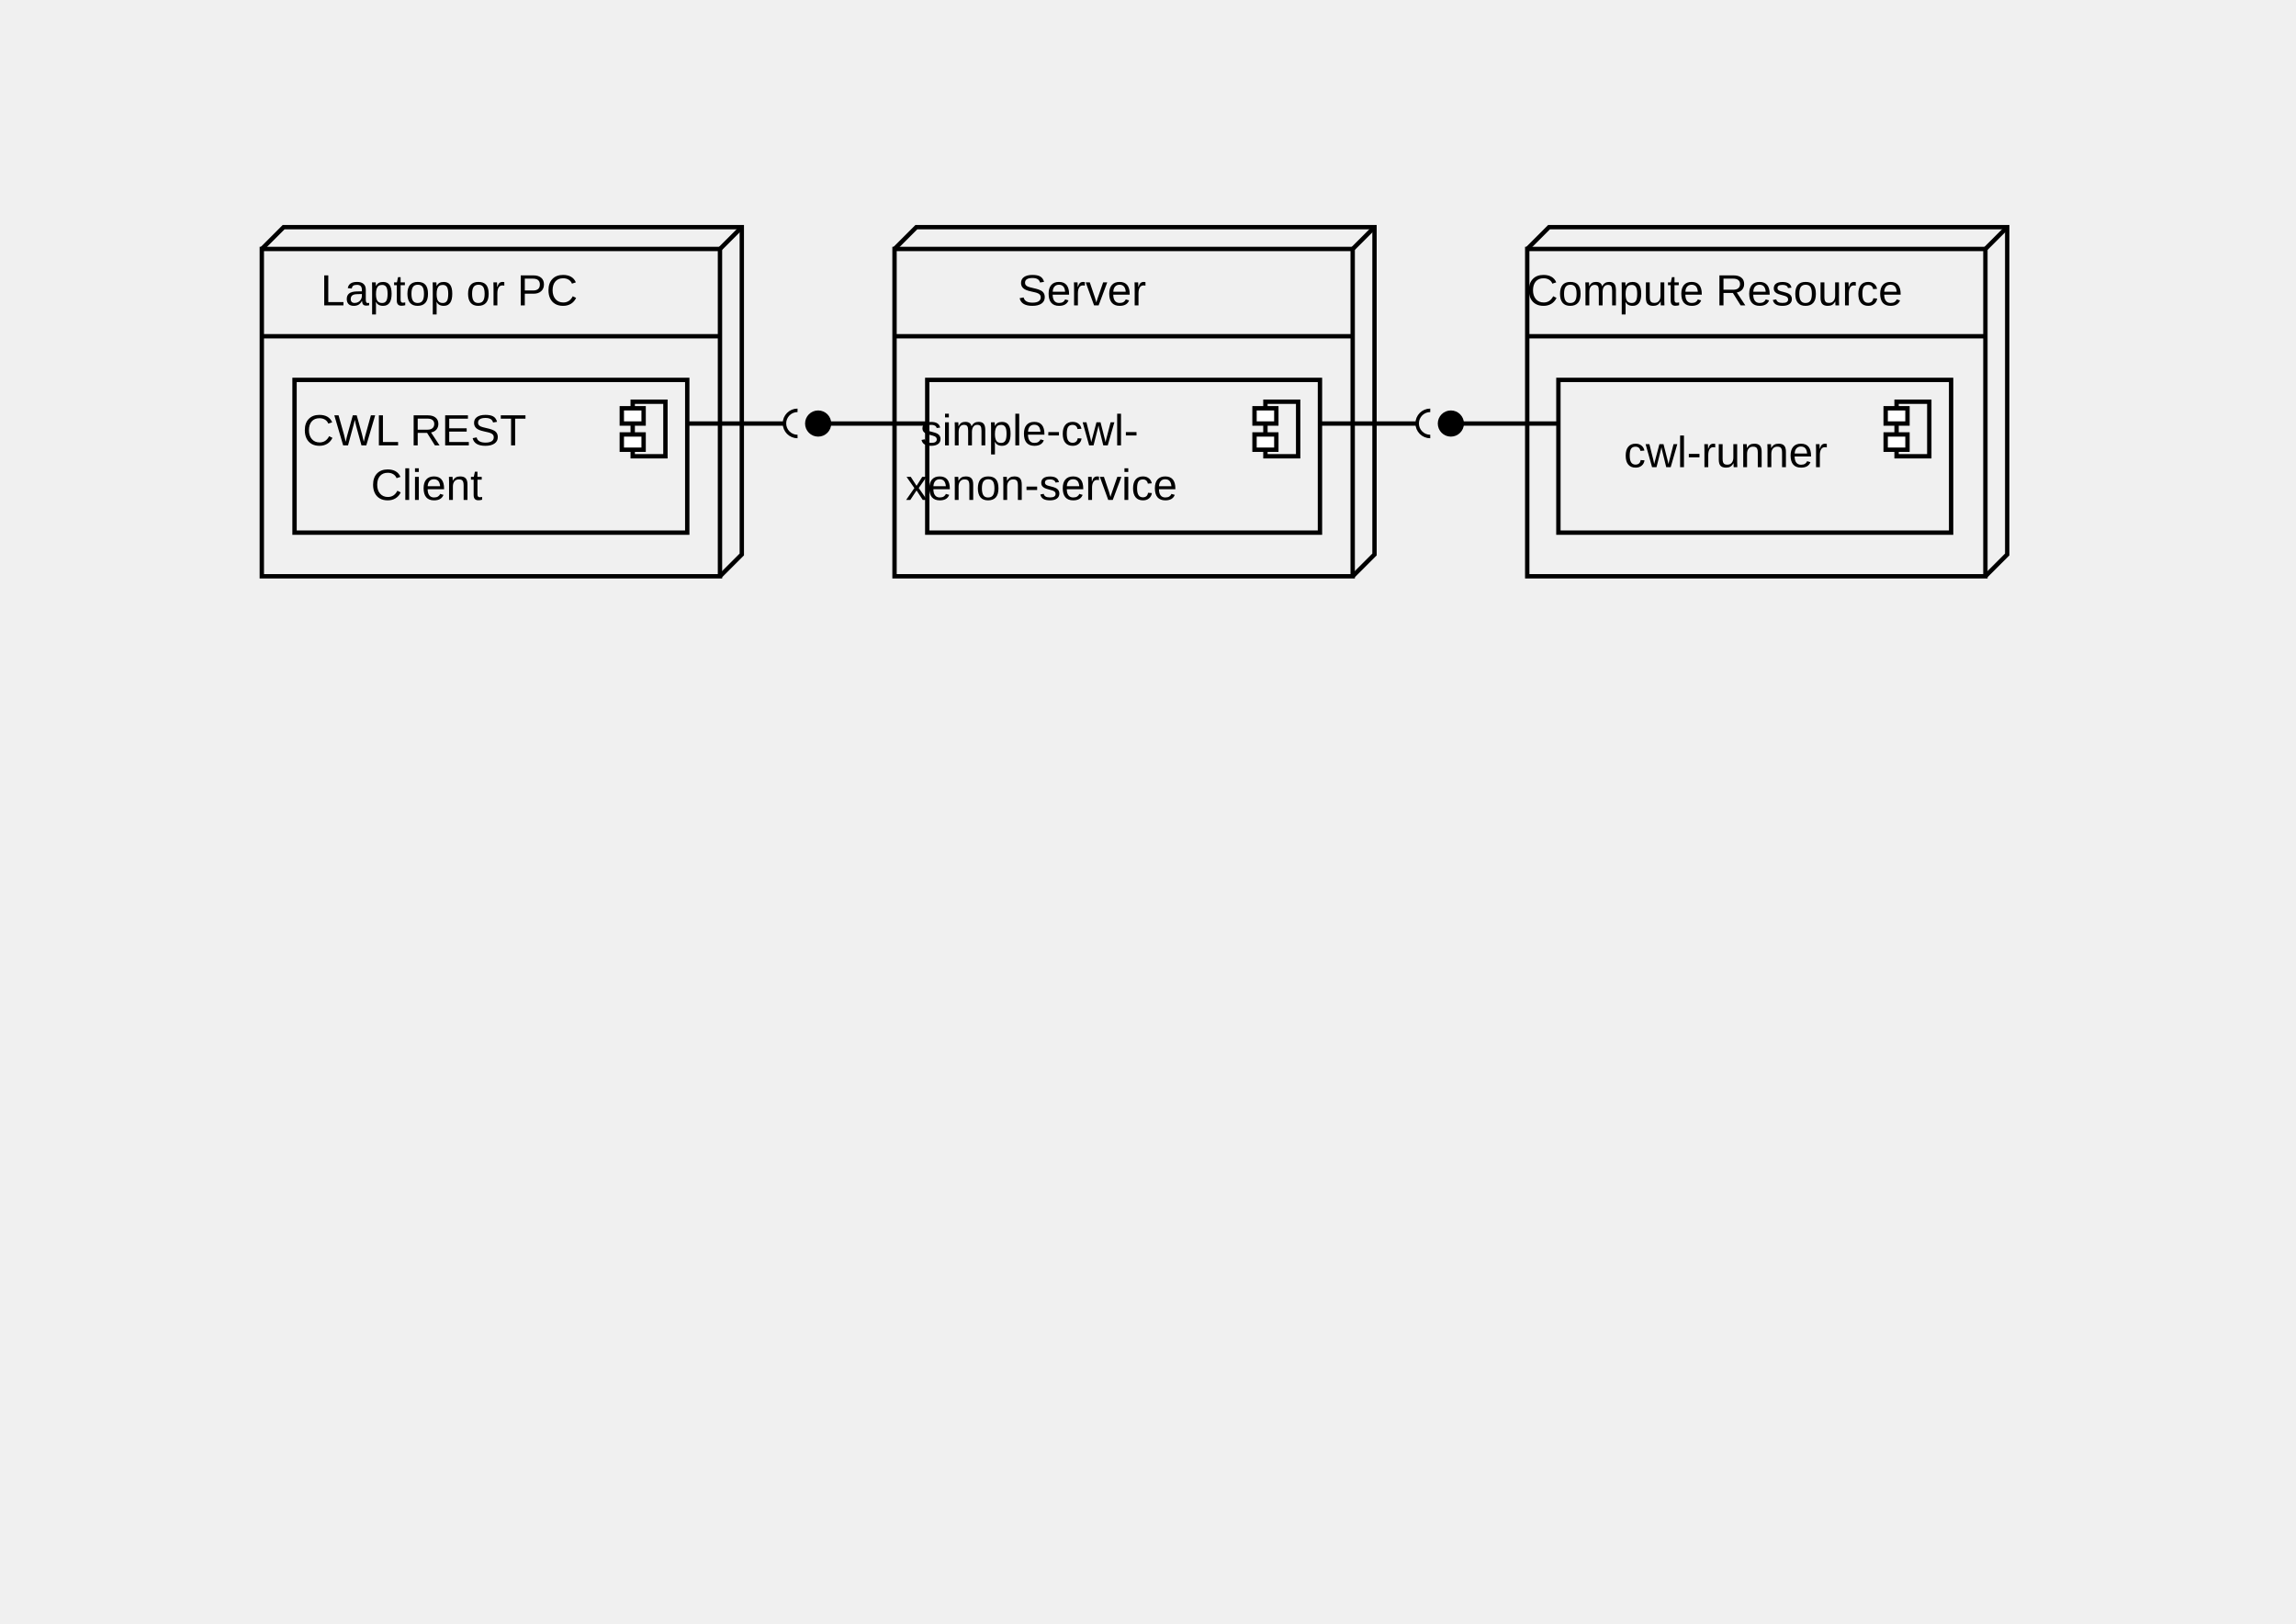
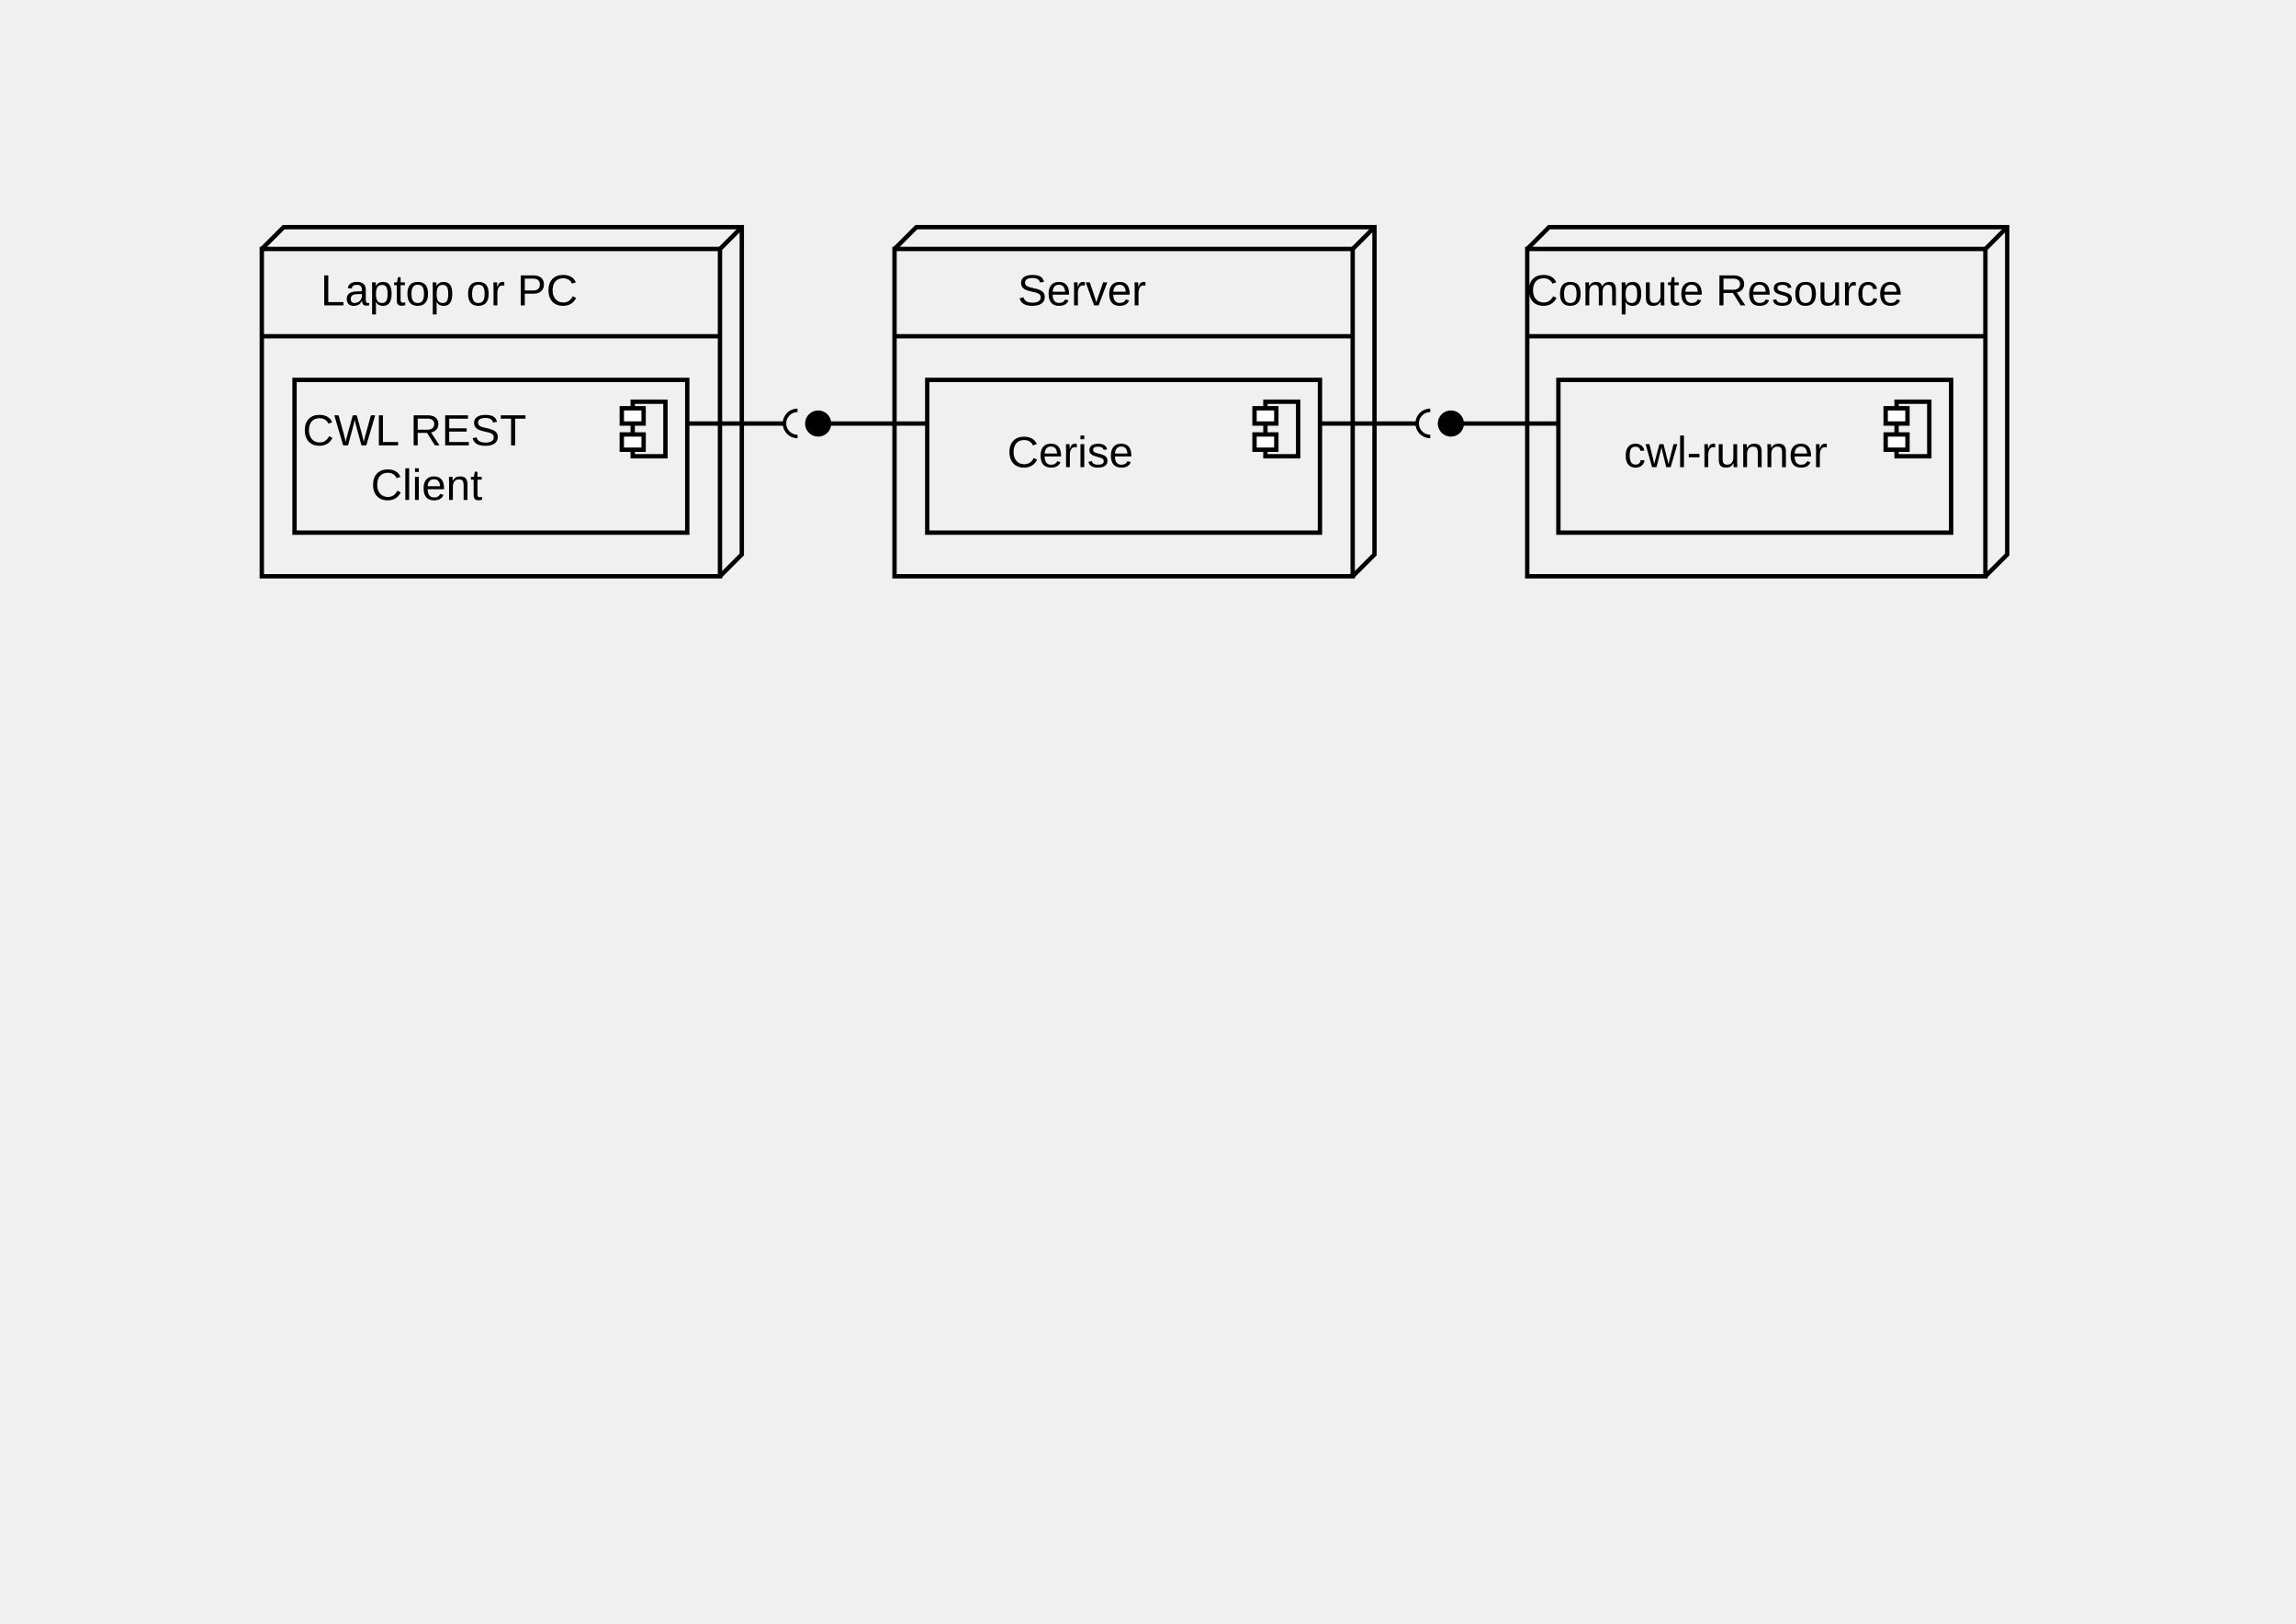
<svg xmlns="http://www.w3.org/2000/svg" xmlns:xlink="http://www.w3.org/1999/xlink" width="297mm" height="210mm" viewBox="0 0 1052.362 744.094" id="svg2" version="1.1">
  <defs id="defs4">
    <marker style="overflow:visible" id="marker5764" refX="0.0" refY="0.0" orient="auto">
      <path transform="scale(0.4) translate(7.4, 1)" style="fill-rule:evenodd;stroke:#000000;stroke-width:1pt;stroke-opacity:1;fill:#000000;fill-opacity:1" d="M -2.5,-1.0 C -2.5,1.76 -4.74,4.0 -7.5,4.0 C -10.26,4.0 -12.5,1.76 -12.5,-1.0 C -12.5,-3.76 -10.26,-6.0 -7.5,-6.0 C -4.74,-6.0 -2.5,-3.76 -2.5,-1.0 z " id="path5766" />
    </marker>
    <marker style="overflow:visible" id="marker4720" refX="0.0" refY="0.0" orient="auto">
      <path transform="scale(0.6)" style="fill-rule:evenodd;stroke:#000000;stroke-width:1pt;fill:none;stroke-opacity:1" d="M 4.625,-5.046 C 1.865,-5.046 -0.375,-2.806 -0.375,-0.046 C -0.375,2.714 1.865,4.954 4.625,4.954" id="path4722" />
    </marker>
    <marker orient="auto" refY="0.0" refX="0.0" id="DotL" style="overflow:visible">
      <path id="path4365" d="M -2.5,-1.0 C -2.5,1.76 -4.74,4.0 -7.5,4.0 C -10.26,4.0 -12.5,1.76 -12.5,-1.0 C -12.5,-3.76 -10.26,-6.0 -7.5,-6.0 C -4.74,-6.0 -2.5,-3.76 -2.5,-1.0 z " style="fill-rule:evenodd;stroke:#000000;stroke-width:1pt;stroke-opacity:1;fill:#000000;fill-opacity:1" transform="scale(0.8) translate(7.4, 1)" />
    </marker>
    <marker orient="auto" refY="0.0" refX="0.0" id="CurveIn" style="overflow:visible">
      <path id="path4488" d="M 4.625,-5.046 C 1.865,-5.046 -0.375,-2.806 -0.375,-0.046 C -0.375,2.714 1.865,4.954 4.625,4.954" style="fill-rule:evenodd;stroke:#000000;stroke-width:1pt;fill:none;stroke-opacity:1" transform="scale(0.6)" />
    </marker>
    <color-profile name="sRGB" xlink:href="/usr/share/color/icc/colord/sRGB.icc" id="color-profile3338" />
  </defs>
  <g id="layer1" transform="translate(0,-308.2677)">
    <g id="g4198" transform="translate(50,-130)">
      <rect y="552.362" x="70" height="150" width="210" id="rect4162" style="color:#000000;clip-rule:nonzero;display:inline;overflow:visible;visibility:visible;opacity:1;isolation:auto;mix-blend-mode:normal;color-interpolation:sRGB;color-interpolation-filters:linearRGB;solid-color:#000000;solid-opacity:1;fill:none;fill-opacity:1;fill-rule:evenodd;stroke:#000000;stroke-width:2;stroke-linecap:butt;stroke-linejoin:miter;stroke-miterlimit:4;stroke-dasharray:none;stroke-dashoffset:0;stroke-opacity:1;color-rendering:auto;image-rendering:auto;shape-rendering:auto;text-rendering:auto;enable-background:accumulate" />
      <path id="path4164" d="m 70,552.362 10,-10 210,0 0,150 -10,10" style="color:#000000;clip-rule:nonzero;display:inline;overflow:visible;visibility:visible;opacity:1;isolation:auto;mix-blend-mode:normal;color-interpolation:sRGB;color-interpolation-filters:linearRGB;solid-color:#000000;solid-opacity:1;fill:none;fill-opacity:1;fill-rule:evenodd;stroke:#000000;stroke-width:2;stroke-linecap:butt;stroke-linejoin:miter;stroke-miterlimit:4;stroke-dasharray:none;stroke-dashoffset:0;stroke-opacity:1;color-rendering:auto;image-rendering:auto;shape-rendering:auto;text-rendering:auto;enable-background:accumulate" />
      <path id="path4166" d="m 280,552.362 10,-10" style="color:#000000;clip-rule:nonzero;display:inline;overflow:visible;visibility:visible;opacity:1;isolation:auto;mix-blend-mode:normal;color-interpolation:sRGB;color-interpolation-filters:linearRGB;solid-color:#000000;solid-opacity:1;fill:none;fill-opacity:1;fill-rule:evenodd;stroke:#000000;stroke-width:2;stroke-linecap:butt;stroke-linejoin:miter;stroke-miterlimit:4;stroke-dasharray:none;stroke-dashoffset:0;stroke-opacity:1;color-rendering:auto;image-rendering:auto;shape-rendering:auto;text-rendering:auto;enable-background:accumulate" />
      <path id="path4187" d="m 69.286,592.362 210,0" style="color:#000000;clip-rule:nonzero;display:inline;overflow:visible;visibility:visible;opacity:1;isolation:auto;mix-blend-mode:normal;color-interpolation:sRGB;color-interpolation-filters:linearRGB;solid-color:#000000;solid-opacity:1;fill:none;fill-opacity:1;fill-rule:evenodd;stroke:#000000;stroke-width:2;stroke-linecap:butt;stroke-linejoin:miter;stroke-miterlimit:4;stroke-dasharray:none;stroke-dashoffset:0;stroke-opacity:1;color-rendering:auto;image-rendering:auto;shape-rendering:auto;text-rendering:auto;enable-background:accumulate" />
      <text xml:space="preserve" style="font-style:normal;font-variant:normal;font-weight:normal;font-stretch:normal;font-size:20px;line-height:125%;font-family:Arial;-inkscape-font-specification:'Arial, Normal';text-align:start;letter-spacing:0px;word-spacing:0px;writing-mode:lr-tb;text-anchor:start;fill:#000000;fill-opacity:1;stroke:none;stroke-width:1px;stroke-linecap:butt;stroke-linejoin:miter;stroke-opacity:1" x="175.343" y="578.225" id="text4194">
        <tspan style="text-align:center;text-anchor:middle" id="tspan4196" x="175.343" y="578.225">Laptop or PC</tspan>
      </text>
    </g>
    <g id="g4206" transform="translate(340,-130)">
      <rect style="color:#000000;clip-rule:nonzero;display:inline;overflow:visible;visibility:visible;opacity:1;isolation:auto;mix-blend-mode:normal;color-interpolation:sRGB;color-interpolation-filters:linearRGB;solid-color:#000000;solid-opacity:1;fill:none;fill-opacity:1;fill-rule:evenodd;stroke:#000000;stroke-width:2;stroke-linecap:butt;stroke-linejoin:miter;stroke-miterlimit:4;stroke-dasharray:none;stroke-dashoffset:0;stroke-opacity:1;color-rendering:auto;image-rendering:auto;shape-rendering:auto;text-rendering:auto;enable-background:accumulate" id="rect4208" width="210" height="150" x="70" y="552.362" />
      <path style="color:#000000;clip-rule:nonzero;display:inline;overflow:visible;visibility:visible;opacity:1;isolation:auto;mix-blend-mode:normal;color-interpolation:sRGB;color-interpolation-filters:linearRGB;solid-color:#000000;solid-opacity:1;fill:none;fill-opacity:1;fill-rule:evenodd;stroke:#000000;stroke-width:2;stroke-linecap:butt;stroke-linejoin:miter;stroke-miterlimit:4;stroke-dasharray:none;stroke-dashoffset:0;stroke-opacity:1;color-rendering:auto;image-rendering:auto;shape-rendering:auto;text-rendering:auto;enable-background:accumulate" d="m 70,552.362 10,-10 210,0 0,150 -10,10" id="path4210" />
      <path style="color:#000000;clip-rule:nonzero;display:inline;overflow:visible;visibility:visible;opacity:1;isolation:auto;mix-blend-mode:normal;color-interpolation:sRGB;color-interpolation-filters:linearRGB;solid-color:#000000;solid-opacity:1;fill:none;fill-opacity:1;fill-rule:evenodd;stroke:#000000;stroke-width:2;stroke-linecap:butt;stroke-linejoin:miter;stroke-miterlimit:4;stroke-dasharray:none;stroke-dashoffset:0;stroke-opacity:1;color-rendering:auto;image-rendering:auto;shape-rendering:auto;text-rendering:auto;enable-background:accumulate" d="m 280,552.362 10,-10" id="path4212" />
      <path style="color:#000000;clip-rule:nonzero;display:inline;overflow:visible;visibility:visible;opacity:1;isolation:auto;mix-blend-mode:normal;color-interpolation:sRGB;color-interpolation-filters:linearRGB;solid-color:#000000;solid-opacity:1;fill:none;fill-opacity:1;fill-rule:evenodd;stroke:#000000;stroke-width:2;stroke-linecap:butt;stroke-linejoin:miter;stroke-miterlimit:4;stroke-dasharray:none;stroke-dashoffset:0;stroke-opacity:1;color-rendering:auto;image-rendering:auto;shape-rendering:auto;text-rendering:auto;enable-background:accumulate" d="m 69.286,592.362 210,0" id="path4214" />
      <text id="text4216" y="578.225" x="175.343" style="font-style:normal;font-variant:normal;font-weight:normal;font-stretch:normal;font-size:20px;line-height:125%;font-family:Arial;-inkscape-font-specification:'Arial, Normal';text-align:start;letter-spacing:0px;word-spacing:0px;writing-mode:lr-tb;text-anchor:start;fill:#000000;fill-opacity:1;stroke:none;stroke-width:1px;stroke-linecap:butt;stroke-linejoin:miter;stroke-opacity:1" xml:space="preserve">
        <tspan y="578.225" x="175.343" id="tspan4218" style="text-align:center;text-anchor:middle">Server</tspan>
      </text>
    </g>
    <g transform="translate(630,-130)" id="g4220">
      <rect y="552.362" x="70" height="150" width="210" id="rect4222" style="color:#000000;clip-rule:nonzero;display:inline;overflow:visible;visibility:visible;opacity:1;isolation:auto;mix-blend-mode:normal;color-interpolation:sRGB;color-interpolation-filters:linearRGB;solid-color:#000000;solid-opacity:1;fill:none;fill-opacity:1;fill-rule:evenodd;stroke:#000000;stroke-width:2;stroke-linecap:butt;stroke-linejoin:miter;stroke-miterlimit:4;stroke-dasharray:none;stroke-dashoffset:0;stroke-opacity:1;color-rendering:auto;image-rendering:auto;shape-rendering:auto;text-rendering:auto;enable-background:accumulate" />
      <path id="path4224" d="m 70,552.362 10,-10 210,0 0,150 -10,10" style="color:#000000;clip-rule:nonzero;display:inline;overflow:visible;visibility:visible;opacity:1;isolation:auto;mix-blend-mode:normal;color-interpolation:sRGB;color-interpolation-filters:linearRGB;solid-color:#000000;solid-opacity:1;fill:none;fill-opacity:1;fill-rule:evenodd;stroke:#000000;stroke-width:2;stroke-linecap:butt;stroke-linejoin:miter;stroke-miterlimit:4;stroke-dasharray:none;stroke-dashoffset:0;stroke-opacity:1;color-rendering:auto;image-rendering:auto;shape-rendering:auto;text-rendering:auto;enable-background:accumulate" />
      <path id="path4226" d="m 280,552.362 10,-10" style="color:#000000;clip-rule:nonzero;display:inline;overflow:visible;visibility:visible;opacity:1;isolation:auto;mix-blend-mode:normal;color-interpolation:sRGB;color-interpolation-filters:linearRGB;solid-color:#000000;solid-opacity:1;fill:none;fill-opacity:1;fill-rule:evenodd;stroke:#000000;stroke-width:2;stroke-linecap:butt;stroke-linejoin:miter;stroke-miterlimit:4;stroke-dasharray:none;stroke-dashoffset:0;stroke-opacity:1;color-rendering:auto;image-rendering:auto;shape-rendering:auto;text-rendering:auto;enable-background:accumulate" />
      <path id="path4228" d="m 69.286,592.362 210,0" style="color:#000000;clip-rule:nonzero;display:inline;overflow:visible;visibility:visible;opacity:1;isolation:auto;mix-blend-mode:normal;color-interpolation:sRGB;color-interpolation-filters:linearRGB;solid-color:#000000;solid-opacity:1;fill:none;fill-opacity:1;fill-rule:evenodd;stroke:#000000;stroke-width:2;stroke-linecap:butt;stroke-linejoin:miter;stroke-miterlimit:4;stroke-dasharray:none;stroke-dashoffset:0;stroke-opacity:1;color-rendering:auto;image-rendering:auto;shape-rendering:auto;text-rendering:auto;enable-background:accumulate" />
      <text xml:space="preserve" style="font-style:normal;font-variant:normal;font-weight:normal;font-stretch:normal;font-size:20px;line-height:125%;font-family:Arial;-inkscape-font-specification:'Arial, Normal';text-align:start;letter-spacing:0px;word-spacing:0px;writing-mode:lr-tb;text-anchor:start;fill:#000000;fill-opacity:1;stroke:none;stroke-width:1px;stroke-linecap:butt;stroke-linejoin:miter;stroke-opacity:1" x="175.343" y="578.225" id="text4230">
        <tspan style="text-align:center;text-anchor:middle" id="tspan4232" x="175.343" y="578.225">Compute Resource</tspan>
      </text>
    </g>
    <g id="g4269" transform="translate(355,79.99999)">
      <rect y="402.362" x="70" height="70" width="180" id="rect3340" style="color:#000000;clip-rule:nonzero;display:inline;overflow:visible;visibility:visible;opacity:1;isolation:auto;mix-blend-mode:normal;color-interpolation:sRGB;color-interpolation-filters:linearRGB;solid-color:#000000;solid-opacity:1;fill:none;fill-opacity:1;fill-rule:evenodd;stroke:#000000;stroke-width:2;stroke-linecap:butt;stroke-linejoin:miter;stroke-miterlimit:4;stroke-dasharray:none;stroke-dashoffset:0;stroke-opacity:1;color-rendering:auto;image-rendering:auto;shape-rendering:auto;text-rendering:auto;enable-background:accumulate" />
-       <text id="text4142" y="432.362" x="141.812" style="font-style:normal;font-variant:normal;font-weight:normal;font-stretch:normal;font-size:20px;line-height:125%;font-family:Arial;-inkscape-font-specification:'Arial, Normal';text-align:start;letter-spacing:0px;word-spacing:0px;writing-mode:lr-tb;text-anchor:start;fill:#000000;fill-opacity:1;stroke:none;stroke-width:1px;stroke-linecap:butt;stroke-linejoin:miter;stroke-opacity:1" xml:space="preserve">
-         <tspan style="text-align:center;text-anchor:middle" y="432.362" x="141.812" id="tspan4144">simple-cwl-</tspan>
-         <tspan style="text-align:center;text-anchor:middle" id="tspan4146" y="457.362" x="141.812">xenon-service</tspan>
+       <text id="text4142" y="442.362" x="155" style="font-style:normal;font-variant:normal;font-weight:normal;font-stretch:normal;font-size:20px;line-height:125%;font-family:Arial;-inkscape-font-specification:'Arial, Normal';text-align:start;letter-spacing:0px;word-spacing:0px;writing-mode:lr-tb;text-anchor:start;fill:#000000;fill-opacity:1;stroke:none;stroke-width:1px;stroke-linecap:butt;stroke-linejoin:miter;stroke-opacity:1" xml:space="preserve">
+         <tspan style="text-align:center;text-anchor:middle" id="tspan4146" y="442.362" x="155">Cerise</tspan>
      </text>
      <g transform="translate(-50,64.99999)" id="g4248">
        <rect style="color:#000000;clip-rule:nonzero;display:inline;overflow:visible;visibility:visible;opacity:1;isolation:auto;mix-blend-mode:normal;color-interpolation:sRGB;color-interpolation-filters:linearRGB;solid-color:#000000;solid-opacity:1;fill:none;fill-opacity:1;fill-rule:evenodd;stroke:#000000;stroke-width:2;stroke-linecap:butt;stroke-linejoin:miter;stroke-miterlimit:4;stroke-dasharray:none;stroke-dashoffset:0;stroke-opacity:1;color-rendering:auto;image-rendering:auto;shape-rendering:auto;text-rendering:auto;enable-background:accumulate" id="rect4234" width="15" height="25" x="275" y="347.362" />
        <rect style="color:#000000;clip-rule:nonzero;display:inline;overflow:visible;visibility:visible;opacity:1;isolation:auto;mix-blend-mode:normal;color-interpolation:sRGB;color-interpolation-filters:linearRGB;solid-color:#000000;solid-opacity:1;fill:#ffffff;fill-opacity:1;fill-rule:evenodd;stroke:#000000;stroke-width:2;stroke-linecap:butt;stroke-linejoin:miter;stroke-miterlimit:4;stroke-dasharray:none;stroke-dashoffset:0;stroke-opacity:1;color-rendering:auto;image-rendering:auto;shape-rendering:auto;text-rendering:auto;enable-background:accumulate" id="rect4236" width="10" height="7" x="270" y="350.362" />
        <rect y="362.362" x="270" height="7" width="10" id="rect4238" style="color:#000000;clip-rule:nonzero;display:inline;overflow:visible;visibility:visible;opacity:1;isolation:auto;mix-blend-mode:normal;color-interpolation:sRGB;color-interpolation-filters:linearRGB;solid-color:#000000;solid-opacity:1;fill:#ffffff;fill-opacity:1;fill-rule:evenodd;stroke:#000000;stroke-width:2;stroke-linecap:butt;stroke-linejoin:miter;stroke-miterlimit:4;stroke-dasharray:none;stroke-dashoffset:0;stroke-opacity:1;color-rendering:auto;image-rendering:auto;shape-rendering:auto;text-rendering:auto;enable-background:accumulate" />
      </g>
    </g>
    <g id="g4279" transform="translate(-170,54.99999)">
      <text id="text4148" y="457.362" x="385" style="font-style:normal;font-variant:normal;font-weight:normal;font-stretch:normal;font-size:20px;line-height:125%;font-family:Arial;-inkscape-font-specification:'Arial, Normal';text-align:center;letter-spacing:0px;word-spacing:0px;writing-mode:lr-tb;text-anchor:middle;fill:#000000;fill-opacity:1;stroke:none;stroke-width:1px;stroke-linecap:butt;stroke-linejoin:miter;stroke-opacity:1" xml:space="preserve">
        <tspan y="457.362" x="385" id="tspan4150">CWL REST</tspan>
        <tspan id="tspan4152" y="482.362" x="385">Client</tspan>
      </text>
      <rect style="color:#000000;clip-rule:nonzero;display:inline;overflow:visible;visibility:visible;opacity:1;isolation:auto;mix-blend-mode:normal;color-interpolation:sRGB;color-interpolation-filters:linearRGB;solid-color:#000000;solid-opacity:1;fill:none;fill-opacity:1;fill-rule:evenodd;stroke:#000000;stroke-width:2;stroke-linecap:butt;stroke-linejoin:miter;stroke-miterlimit:4;stroke-dasharray:none;stroke-dashoffset:0;stroke-opacity:1;color-rendering:auto;image-rendering:auto;shape-rendering:auto;text-rendering:auto;enable-background:accumulate" id="rect4158" width="180" height="70" x="305" y="427.362" />
      <g id="g4253" transform="translate(185,89.99999)">
        <rect y="347.362" x="275" height="25" width="15" id="rect4255" style="color:#000000;clip-rule:nonzero;display:inline;overflow:visible;visibility:visible;opacity:1;isolation:auto;mix-blend-mode:normal;color-interpolation:sRGB;color-interpolation-filters:linearRGB;solid-color:#000000;solid-opacity:1;fill:none;fill-opacity:1;fill-rule:evenodd;stroke:#000000;stroke-width:2;stroke-linecap:butt;stroke-linejoin:miter;stroke-miterlimit:4;stroke-dasharray:none;stroke-dashoffset:0;stroke-opacity:1;color-rendering:auto;image-rendering:auto;shape-rendering:auto;text-rendering:auto;enable-background:accumulate" />
        <rect y="350.362" x="270" height="7" width="10" id="rect4257" style="color:#000000;clip-rule:nonzero;display:inline;overflow:visible;visibility:visible;opacity:1;isolation:auto;mix-blend-mode:normal;color-interpolation:sRGB;color-interpolation-filters:linearRGB;solid-color:#000000;solid-opacity:1;fill:#ffffff;fill-opacity:1;fill-rule:evenodd;stroke:#000000;stroke-width:2;stroke-linecap:butt;stroke-linejoin:miter;stroke-miterlimit:4;stroke-dasharray:none;stroke-dashoffset:0;stroke-opacity:1;color-rendering:auto;image-rendering:auto;shape-rendering:auto;text-rendering:auto;enable-background:accumulate" />
        <rect style="color:#000000;clip-rule:nonzero;display:inline;overflow:visible;visibility:visible;opacity:1;isolation:auto;mix-blend-mode:normal;color-interpolation:sRGB;color-interpolation-filters:linearRGB;solid-color:#000000;solid-opacity:1;fill:#ffffff;fill-opacity:1;fill-rule:evenodd;stroke:#000000;stroke-width:2;stroke-linecap:butt;stroke-linejoin:miter;stroke-miterlimit:4;stroke-dasharray:none;stroke-dashoffset:0;stroke-opacity:1;color-rendering:auto;image-rendering:auto;shape-rendering:auto;text-rendering:auto;enable-background:accumulate" id="rect4259" width="10" height="7" x="270" y="362.362" />
      </g>
    </g>
    <g id="g4289" transform="translate(204.2857,30.00004)">
      <text id="text4154" y="492.362" x="540" style="font-style:normal;font-variant:normal;font-weight:normal;font-stretch:normal;font-size:20px;line-height:125%;font-family:Arial;-inkscape-font-specification:'Arial, Normal';text-align:start;letter-spacing:0px;word-spacing:0px;writing-mode:lr-tb;text-anchor:start;fill:#000000;fill-opacity:1;stroke:none;stroke-width:1px;stroke-linecap:butt;stroke-linejoin:miter;stroke-opacity:1" xml:space="preserve">
        <tspan y="492.362" x="540" id="tspan4156">cwl-runner</tspan>
      </text>
      <rect y="452.362" x="510" height="70" width="180" id="rect4160" style="color:#000000;clip-rule:nonzero;display:inline;overflow:visible;visibility:visible;opacity:1;isolation:auto;mix-blend-mode:normal;color-interpolation:sRGB;color-interpolation-filters:linearRGB;solid-color:#000000;solid-opacity:1;fill:none;fill-opacity:1;fill-rule:evenodd;stroke:#000000;stroke-width:2;stroke-linecap:butt;stroke-linejoin:miter;stroke-miterlimit:4;stroke-dasharray:none;stroke-dashoffset:0;stroke-opacity:1;color-rendering:auto;image-rendering:auto;shape-rendering:auto;text-rendering:auto;enable-background:accumulate" />
      <g transform="translate(390,115)" id="g4261">
        <rect style="color:#000000;clip-rule:nonzero;display:inline;overflow:visible;visibility:visible;opacity:1;isolation:auto;mix-blend-mode:normal;color-interpolation:sRGB;color-interpolation-filters:linearRGB;solid-color:#000000;solid-opacity:1;fill:none;fill-opacity:1;fill-rule:evenodd;stroke:#000000;stroke-width:2;stroke-linecap:butt;stroke-linejoin:miter;stroke-miterlimit:4;stroke-dasharray:none;stroke-dashoffset:0;stroke-opacity:1;color-rendering:auto;image-rendering:auto;shape-rendering:auto;text-rendering:auto;enable-background:accumulate" id="rect4263" width="15" height="25" x="275" y="347.362" />
        <rect style="color:#000000;clip-rule:nonzero;display:inline;overflow:visible;visibility:visible;opacity:1;isolation:auto;mix-blend-mode:normal;color-interpolation:sRGB;color-interpolation-filters:linearRGB;solid-color:#000000;solid-opacity:1;fill:#ffffff;fill-opacity:1;fill-rule:evenodd;stroke:#000000;stroke-width:2;stroke-linecap:butt;stroke-linejoin:miter;stroke-miterlimit:4;stroke-dasharray:none;stroke-dashoffset:0;stroke-opacity:1;color-rendering:auto;image-rendering:auto;shape-rendering:auto;text-rendering:auto;enable-background:accumulate" id="rect4265" width="10" height="7" x="270" y="350.362" />
        <rect y="362.362" x="270" height="7" width="10" id="rect4267" style="color:#000000;clip-rule:nonzero;display:inline;overflow:visible;visibility:visible;opacity:1;isolation:auto;mix-blend-mode:normal;color-interpolation:sRGB;color-interpolation-filters:linearRGB;solid-color:#000000;solid-opacity:1;fill:#ffffff;fill-opacity:1;fill-rule:evenodd;stroke:#000000;stroke-width:2;stroke-linecap:butt;stroke-linejoin:miter;stroke-miterlimit:4;stroke-dasharray:none;stroke-dashoffset:0;stroke-opacity:1;color-rendering:auto;image-rendering:auto;shape-rendering:auto;text-rendering:auto;enable-background:accumulate" />
      </g>
    </g>
    <path style="fill:none;fill-rule:evenodd;stroke:#000000;stroke-width:2;stroke-linecap:butt;stroke-linejoin:miter;stroke-opacity:1;marker-end:url(#CurveIn);stroke-miterlimit:4;stroke-dasharray:none" d="m 315,502.362 45,0" id="path4298" />
    <path id="path4718" d="m 605,502.362 45,0" style="fill:none;fill-rule:evenodd;stroke:#000000;stroke-width:2;stroke-linecap:butt;stroke-linejoin:miter;stroke-miterlimit:4;stroke-dasharray:none;stroke-opacity:1;marker-end:url(#marker4720)" />
    <g id="g6316">
      <path id="path4640" d="m 425,502.362 c -40,0 -50,0 -50,0" style="fill:none;fill-rule:evenodd;stroke:#000000;stroke-width:2;stroke-linecap:butt;stroke-linejoin:miter;stroke-opacity:1;stroke-miterlimit:4;stroke-dasharray:none;marker-end:" />
      <circle r="5" cy="502.362" cx="375" id="path6314" style="color:#000000;clip-rule:nonzero;display:inline;overflow:visible;visibility:visible;opacity:1;isolation:auto;mix-blend-mode:normal;color-interpolation:sRGB;color-interpolation-filters:linearRGB;solid-color:#000000;solid-opacity:1;fill:#000000;fill-opacity:1;fill-rule:evenodd;stroke:#000000;stroke-width:2;stroke-linecap:butt;stroke-linejoin:miter;stroke-miterlimit:4;stroke-dasharray:none;stroke-dashoffset:0;stroke-opacity:1;color-rendering:auto;image-rendering:auto;shape-rendering:auto;text-rendering:auto;enable-background:accumulate" />
    </g>
    <g id="g6326" transform="translate(290,-1.0712891e-5)">
      <path style="fill:none;fill-rule:evenodd;stroke:#000000;stroke-width:2;stroke-linecap:butt;stroke-linejoin:miter;stroke-miterlimit:4;stroke-dasharray:none;stroke-opacity:1" d="m 425,502.362 c -40,0 -50,0 -50,0" id="path6328" />
      <circle style="color:#000000;clip-rule:nonzero;display:inline;overflow:visible;visibility:visible;opacity:1;isolation:auto;mix-blend-mode:normal;color-interpolation:sRGB;color-interpolation-filters:linearRGB;solid-color:#000000;solid-opacity:1;fill:#000000;fill-opacity:1;fill-rule:evenodd;stroke:#000000;stroke-width:2;stroke-linecap:butt;stroke-linejoin:miter;stroke-miterlimit:4;stroke-dasharray:none;stroke-dashoffset:0;stroke-opacity:1;color-rendering:auto;image-rendering:auto;shape-rendering:auto;text-rendering:auto;enable-background:accumulate" id="circle6330" cx="375" cy="502.362" r="5" />
    </g>
  </g>
</svg>
